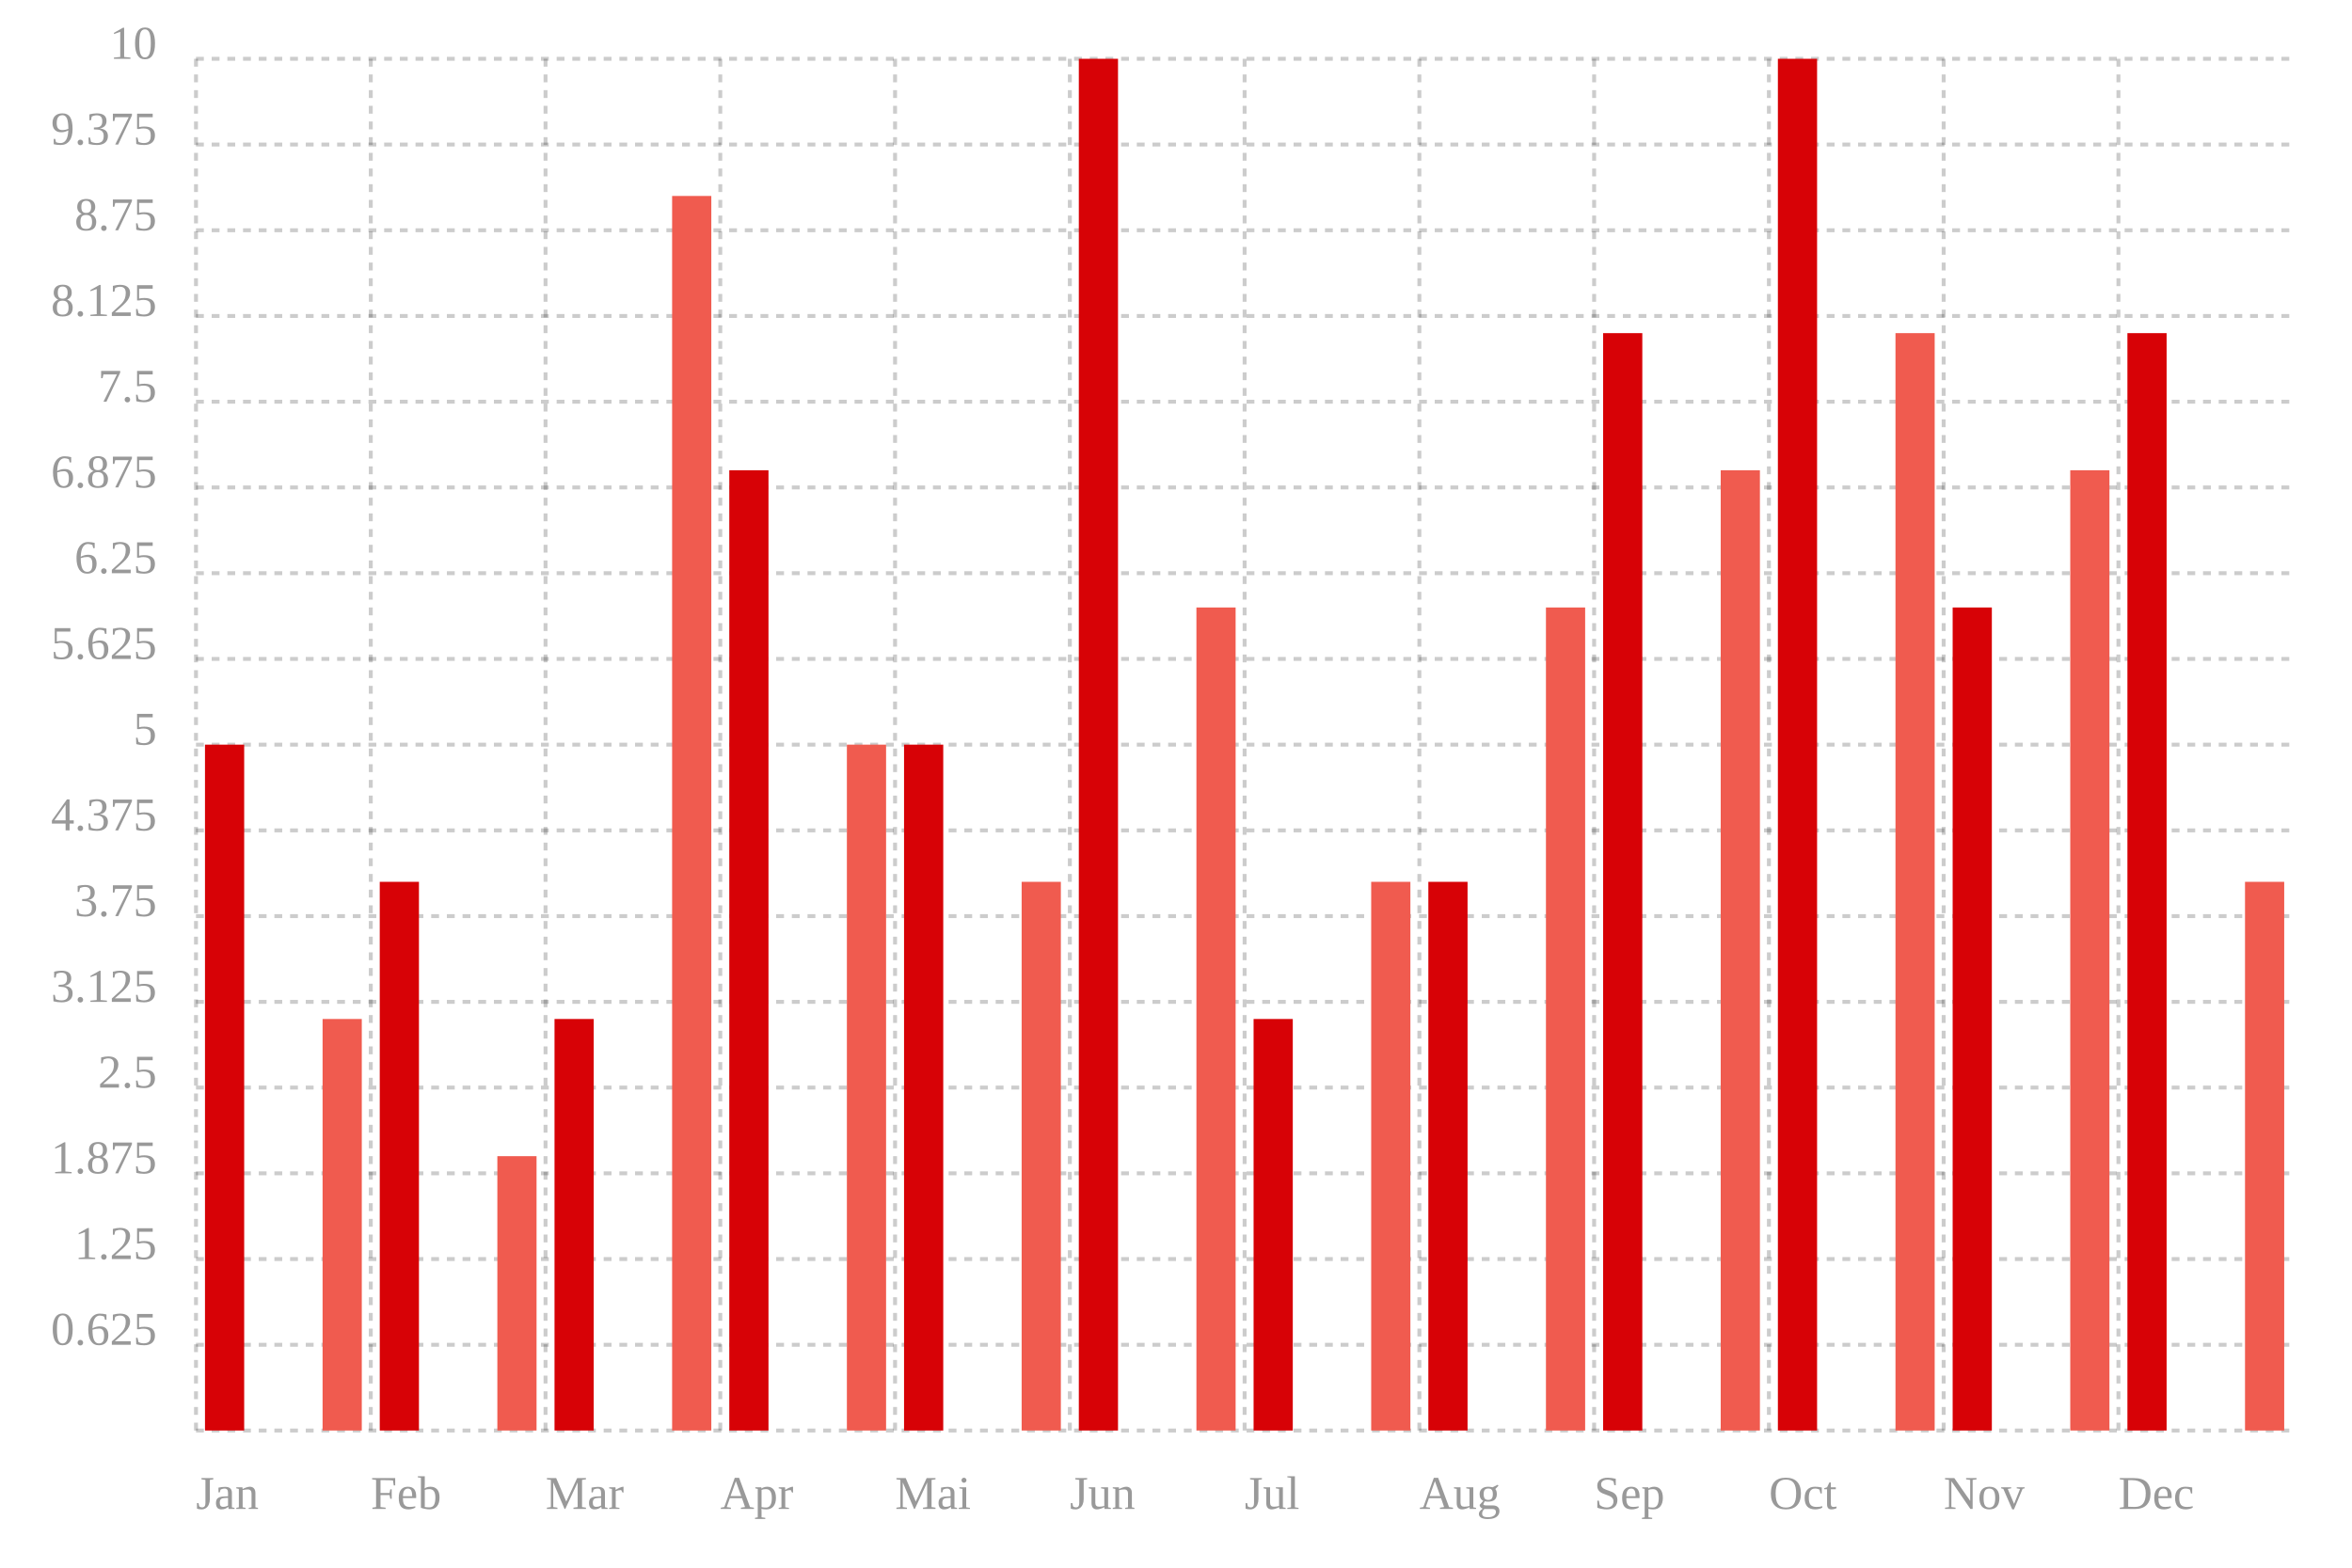
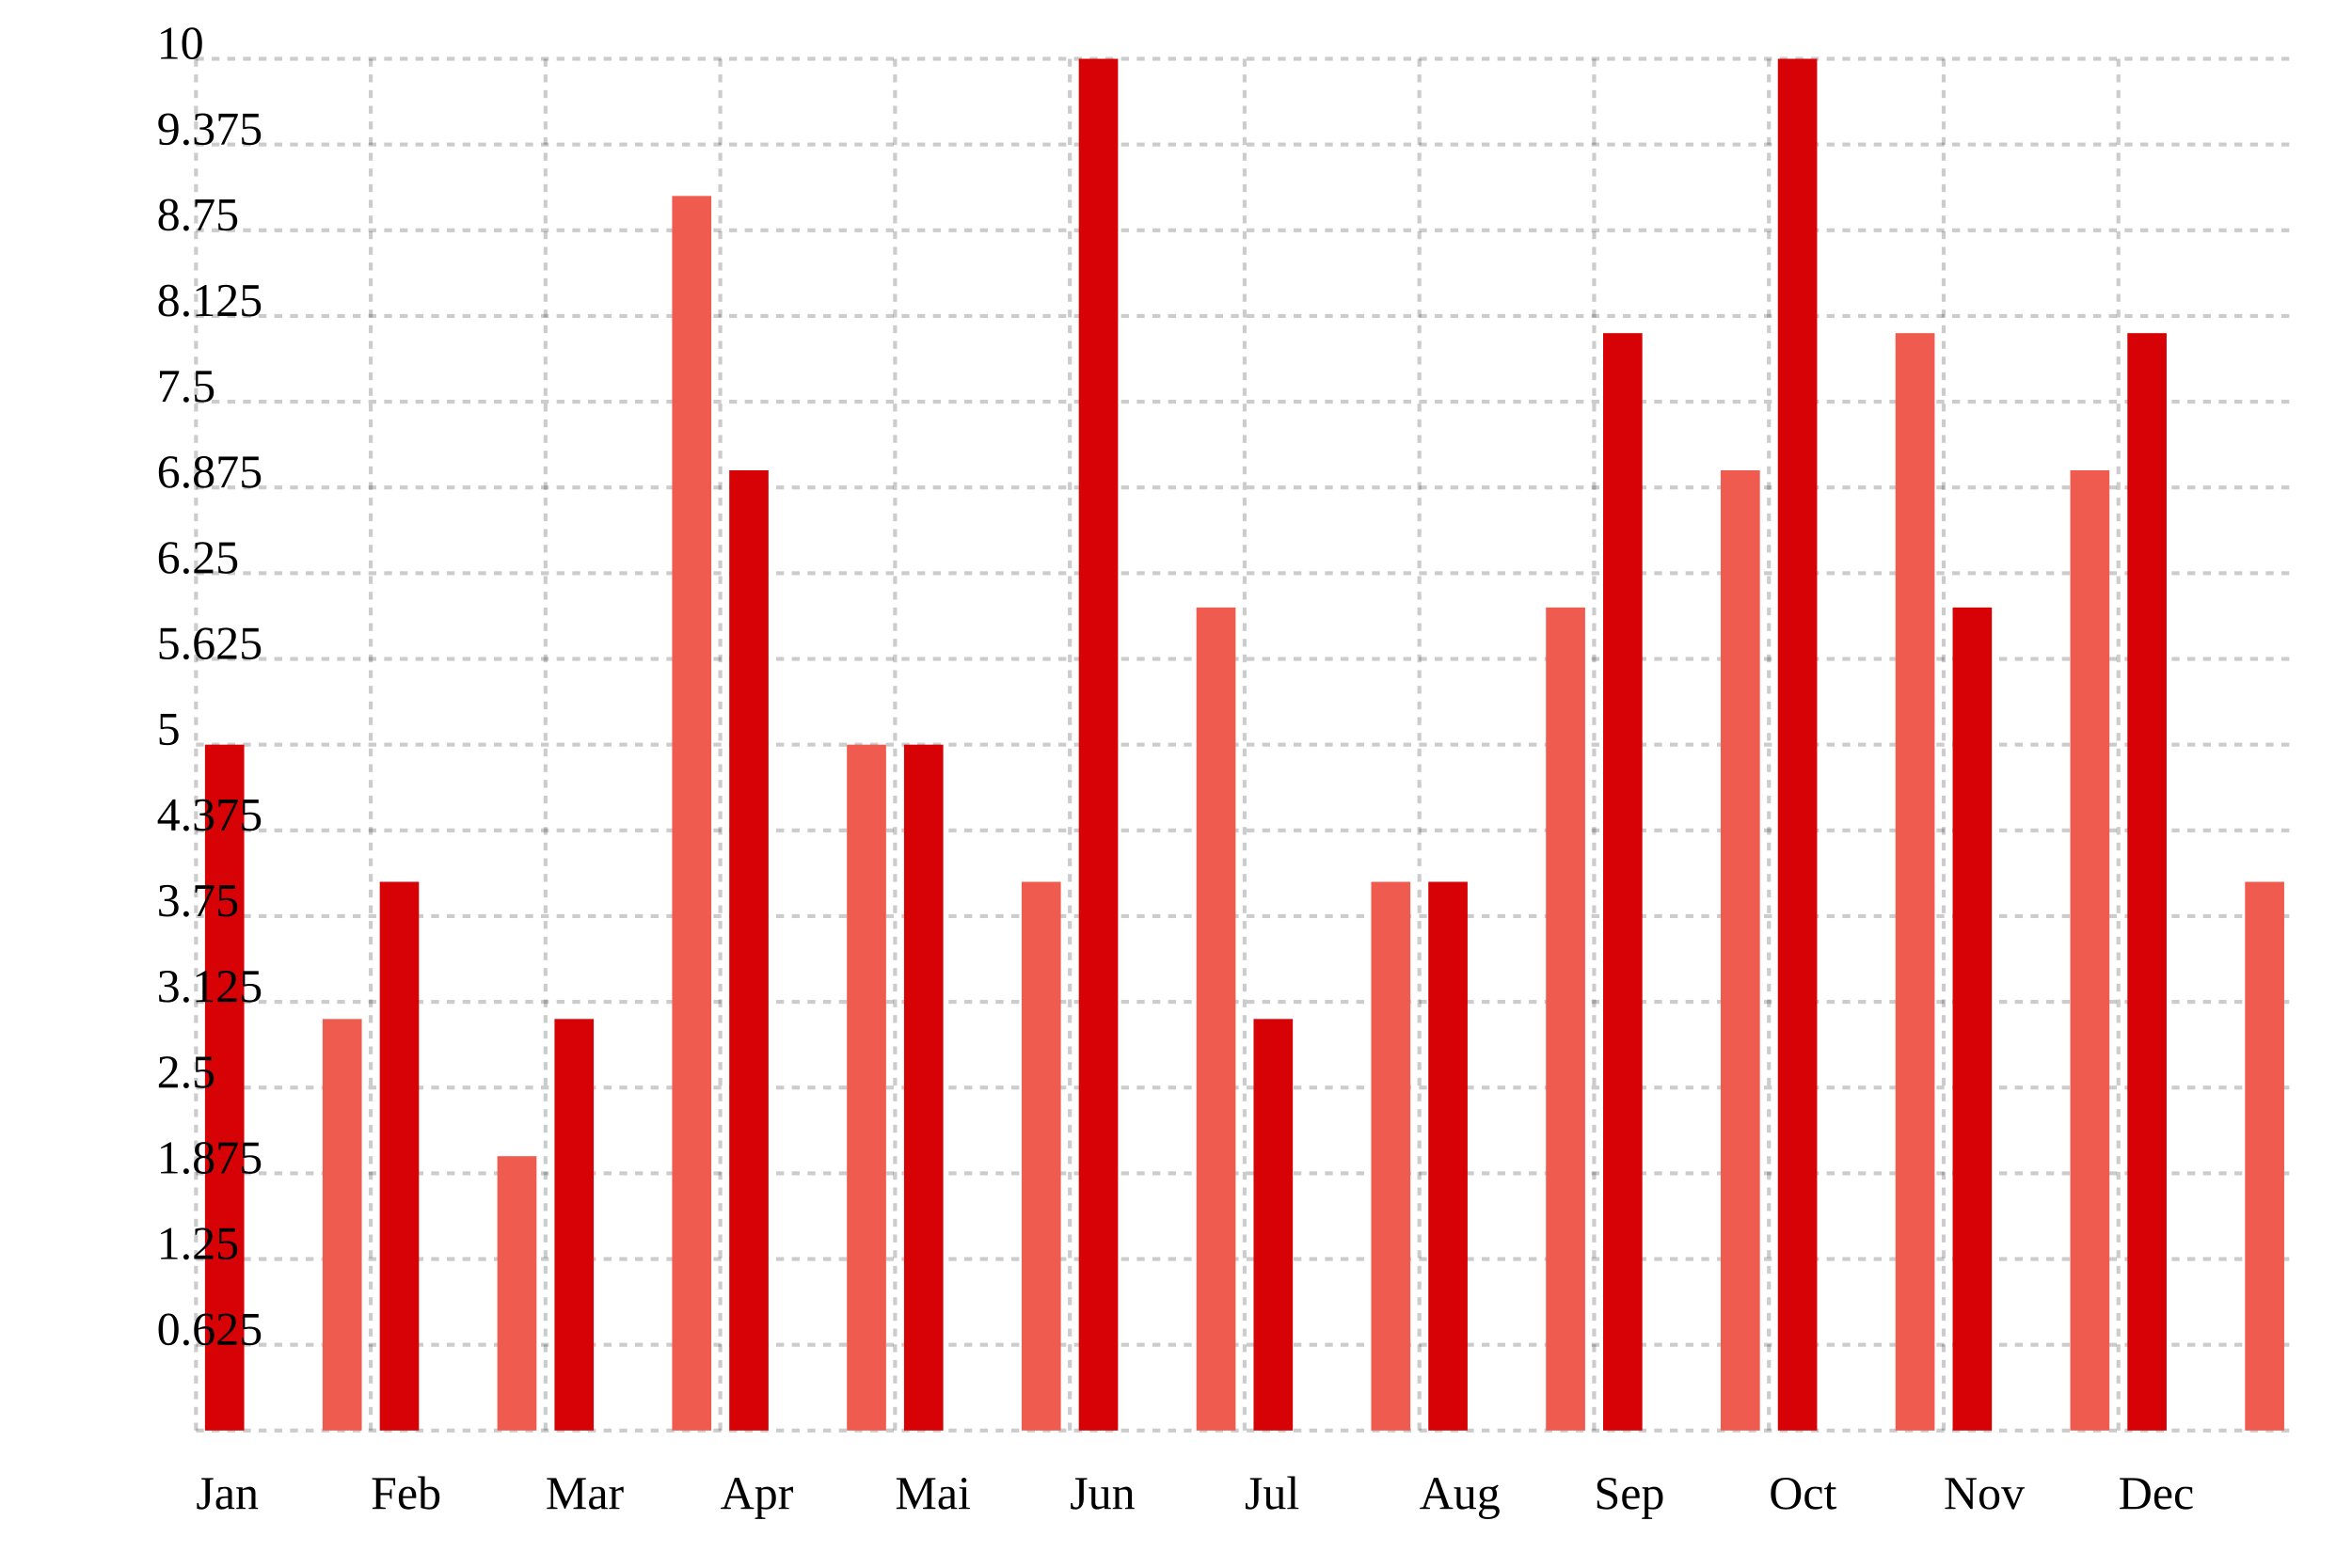
<svg xmlns="http://www.w3.org/2000/svg" xmlns:ns1="http://gionkunz.github.com/chartist-js/ct" width="600" height="400" class="ct-chart-bar" style="width: 600; height: 400">
  <g class="ct-grids">
    <line x1="50" x2="50" y1="15" y2="365" class="ct-grid ct-horizontal" style="stroke: rgba(0,0,0,.2); stroke-width: 1px; stroke-dasharray: 2px" />
    <line x1="94.583" x2="94.583" y1="15" y2="365" class="ct-grid ct-horizontal" style="stroke: rgba(0,0,0,.2); stroke-width: 1px; stroke-dasharray: 2px" />
    <line x1="139.167" x2="139.167" y1="15" y2="365" class="ct-grid ct-horizontal" style="stroke: rgba(0,0,0,.2); stroke-width: 1px; stroke-dasharray: 2px" />
    <line x1="183.75" x2="183.75" y1="15" y2="365" class="ct-grid ct-horizontal" style="stroke: rgba(0,0,0,.2); stroke-width: 1px; stroke-dasharray: 2px" />
    <line x1="228.333" x2="228.333" y1="15" y2="365" class="ct-grid ct-horizontal" style="stroke: rgba(0,0,0,.2); stroke-width: 1px; stroke-dasharray: 2px" />
    <line x1="272.917" x2="272.917" y1="15" y2="365" class="ct-grid ct-horizontal" style="stroke: rgba(0,0,0,.2); stroke-width: 1px; stroke-dasharray: 2px" />
    <line x1="317.5" x2="317.5" y1="15" y2="365" class="ct-grid ct-horizontal" style="stroke: rgba(0,0,0,.2); stroke-width: 1px; stroke-dasharray: 2px" />
    <line x1="362.083" x2="362.083" y1="15" y2="365" class="ct-grid ct-horizontal" style="stroke: rgba(0,0,0,.2); stroke-width: 1px; stroke-dasharray: 2px" />
    <line x1="406.667" x2="406.667" y1="15" y2="365" class="ct-grid ct-horizontal" style="stroke: rgba(0,0,0,.2); stroke-width: 1px; stroke-dasharray: 2px" />
    <line x1="451.25" x2="451.25" y1="15" y2="365" class="ct-grid ct-horizontal" style="stroke: rgba(0,0,0,.2); stroke-width: 1px; stroke-dasharray: 2px" />
    <line x1="495.833" x2="495.833" y1="15" y2="365" class="ct-grid ct-horizontal" style="stroke: rgba(0,0,0,.2); stroke-width: 1px; stroke-dasharray: 2px" />
    <line x1="540.417" x2="540.417" y1="15" y2="365" class="ct-grid ct-horizontal" style="stroke: rgba(0,0,0,.2); stroke-width: 1px; stroke-dasharray: 2px" />
    <line y1="365" y2="365" x1="50" x2="585" class="ct-grid ct-vertical" style="stroke: rgba(0,0,0,.2); stroke-width: 1px; stroke-dasharray: 2px" />
    <line y1="343.125" y2="343.125" x1="50" x2="585" class="ct-grid ct-vertical" style="stroke: rgba(0,0,0,.2); stroke-width: 1px; stroke-dasharray: 2px" />
    <line y1="321.25" y2="321.25" x1="50" x2="585" class="ct-grid ct-vertical" style="stroke: rgba(0,0,0,.2); stroke-width: 1px; stroke-dasharray: 2px" />
    <line y1="299.375" y2="299.375" x1="50" x2="585" class="ct-grid ct-vertical" style="stroke: rgba(0,0,0,.2); stroke-width: 1px; stroke-dasharray: 2px" />
    <line y1="277.5" y2="277.5" x1="50" x2="585" class="ct-grid ct-vertical" style="stroke: rgba(0,0,0,.2); stroke-width: 1px; stroke-dasharray: 2px" />
    <line y1="255.625" y2="255.625" x1="50" x2="585" class="ct-grid ct-vertical" style="stroke: rgba(0,0,0,.2); stroke-width: 1px; stroke-dasharray: 2px" />
    <line y1="233.75" y2="233.75" x1="50" x2="585" class="ct-grid ct-vertical" style="stroke: rgba(0,0,0,.2); stroke-width: 1px; stroke-dasharray: 2px" />
    <line y1="211.875" y2="211.875" x1="50" x2="585" class="ct-grid ct-vertical" style="stroke: rgba(0,0,0,.2); stroke-width: 1px; stroke-dasharray: 2px" />
    <line y1="190" y2="190" x1="50" x2="585" class="ct-grid ct-vertical" style="stroke: rgba(0,0,0,.2); stroke-width: 1px; stroke-dasharray: 2px" />
    <line y1="168.125" y2="168.125" x1="50" x2="585" class="ct-grid ct-vertical" style="stroke: rgba(0,0,0,.2); stroke-width: 1px; stroke-dasharray: 2px" />
    <line y1="146.25" y2="146.25" x1="50" x2="585" class="ct-grid ct-vertical" style="stroke: rgba(0,0,0,.2); stroke-width: 1px; stroke-dasharray: 2px" />
-     <line y1="124.375" y2="124.375" x1="50" x2="585" class="ct-grid ct-vertical" style="stroke: rgba(0,0,0,.2); stroke-width:1px; stroke-dasharray: 2px" />
+     <line y1="124.375" y2="124.375" x1="50" x2="585" class="ct-grid ct-vertical" style="stroke: rgba(0,0,0,.2); stroke-width: 1px; stroke-dasharray: 2px" />
    <line y1="102.5" y2="102.5" x1="50" x2="585" class="ct-grid ct-vertical" style="stroke: rgba(0,0,0,.2); stroke-width: 1px; stroke-dasharray: 2px" />
    <line y1="80.625" y2="80.625" x1="50" x2="585" class="ct-grid ct-vertical" style="stroke: rgba(0,0,0,.2); stroke-width: 1px; stroke-dasharray: 2px" />
    <line y1="58.75" y2="58.75" x1="50" x2="585" class="ct-grid ct-vertical" style="stroke: rgba(0,0,0,.2); stroke-width: 1px; stroke-dasharray: 2px" />
    <line y1="36.875" y2="36.875" x1="50" x2="585" class="ct-grid ct-vertical" style="stroke: rgba(0,0,0,.2); stroke-width: 1px; stroke-dasharray: 2px" />
    <line y1="15" y2="15" x1="50" x2="585" class="ct-grid ct-vertical" style="stroke: rgba(0,0,0,.2); stroke-width: 1px; stroke-dasharray: 2px" />
  </g>
  <g>
    <g class="ct-series ct-series-a">
      <line x1="57.292" x2="57.292" y1="365" y2="190" class="ct-bar" ns1:value="5" style="stroke: rgb(215,2,6); fill: none; stroke-width: 10px" />
      <line x1="101.875" x2="101.875" y1="365" y2="225" class="ct-bar" ns1:value="4" style="stroke: rgb(215,2,6); fill: none; stroke-width: 10px" />
      <line x1="146.458" x2="146.458" y1="365" y2="260" class="ct-bar" ns1:value="3" style="stroke: rgb(215,2,6); fill: none; stroke-width: 10px" />
      <line x1="191.042" x2="191.042" y1="365" y2="120" class="ct-bar" ns1:value="7" style="stroke: rgb(215,2,6); fill: none; stroke-width: 10px" />
      <line x1="235.625" x2="235.625" y1="365" y2="190" class="ct-bar" ns1:value="5" style="stroke: rgb(215,2,6); fill: none; stroke-width: 10px" />
      <line x1="280.208" x2="280.208" y1="365" y2="15" class="ct-bar" ns1:value="10" style="stroke: rgb(215,2,6); fill: none; stroke-width: 10px" />
      <line x1="324.792" x2="324.792" y1="365" y2="260" class="ct-bar" ns1:value="3" style="stroke: rgb(215,2,6); fill: none; stroke-width: 10px" />
      <line x1="369.375" x2="369.375" y1="365" y2="225" class="ct-bar" ns1:value="4" style="stroke: rgb(215,2,6); fill: none; stroke-width: 10px" />
      <line x1="413.958" x2="413.958" y1="365" y2="85" class="ct-bar" ns1:value="8" style="stroke: rgb(215,2,6); fill: none; stroke-width: 10px" />
      <line x1="458.542" x2="458.542" y1="365" y2="15" class="ct-bar" ns1:value="10" style="stroke: rgb(215,2,6); fill: none; stroke-width: 10px" />
      <line x1="503.125" x2="503.125" y1="365" y2="155" class="ct-bar" ns1:value="6" style="stroke: rgb(215,2,6); fill: none; stroke-width: 10px" />
      <line x1="547.708" x2="547.708" y1="365" y2="85" class="ct-bar" ns1:value="8" style="stroke: rgb(215,2,6); fill: none; stroke-width: 10px" />
    </g>
    <g class="ct-series ct-series-b">
      <line x1="87.292" x2="87.292" y1="365" y2="260" class="ct-bar" ns1:value="3" style="stroke: rgb(240,91,79); fill: none; stroke-width: 10px" />
      <line x1="131.875" x2="131.875" y1="365" y2="295" class="ct-bar" ns1:value="2" style="stroke: rgb(240,91,79); fill: none; stroke-width: 10px" />
      <line x1="176.458" x2="176.458" y1="365" y2="50" class="ct-bar" ns1:value="9" style="stroke: rgb(240,91,79); fill: none; stroke-width: 10px" />
      <line x1="221.042" x2="221.042" y1="365" y2="190" class="ct-bar" ns1:value="5" style="stroke: rgb(240,91,79); fill: none; stroke-width: 10px" />
      <line x1="265.625" x2="265.625" y1="365" y2="225" class="ct-bar" ns1:value="4" style="stroke: rgb(240,91,79); fill: none; stroke-width: 10px" />
      <line x1="310.208" x2="310.208" y1="365" y2="155" class="ct-bar" ns1:value="6" style="stroke: rgb(240,91,79); fill: none; stroke-width: 10px" />
      <line x1="354.792" x2="354.792" y1="365" y2="225" class="ct-bar" ns1:value="4" style="stroke: rgb(240,91,79); fill: none; stroke-width: 10px" />
      <line x1="399.375" x2="399.375" y1="365" y2="155" class="ct-bar" ns1:value="6" style="stroke: rgb(240,91,79); fill: none; stroke-width: 10px" />
      <line x1="443.958" x2="443.958" y1="365" y2="120" class="ct-bar" ns1:value="7" style="stroke: rgb(240,91,79); fill: none; stroke-width: 10px" />
      <line x1="488.542" x2="488.542" y1="365" y2="85" class="ct-bar" ns1:value="8" style="stroke: rgb(240,91,79); fill: none; stroke-width: 10px" />
      <line x1="533.125" x2="533.125" y1="365" y2="120" class="ct-bar" ns1:value="7" style="stroke: rgb(240,91,79); fill: none; stroke-width: 10px" />
      <line x1="577.708" x2="577.708" y1="365" y2="225" class="ct-bar" ns1:value="4" style="stroke: rgb(240,91,79); fill: none; stroke-width: 10px" />
    </g>
  </g>
  <g class="ct-labels">
-     <text x="50" y="385" width="44.583" height="20" class="ct-label ct-horizontal ct-end" style="text-anchor: start; text-align: left; justify-content: center; -webkit-justify-content: center; -webkit-box-pack: center; fill: rgba(0,0,0,.4); color: rgba(0,0,0,.4); font-size: .75rem; line-height:1">Jan</text>
-     <text x="94.583" y="385" width="44.583" height="20" class="ct-label ct-horizontal ct-end" style="text-anchor: start; text-align: left; justify-content: center; -webkit-justify-content: center; -webkit-box-pack: center; fill: rgba(0,0,0,.4); color: rgba(0,0,0,.4); font-size: .75rem; line-height: 1">Feb</text>
-     <text x="139.167" y="385" width="44.583" height="20" class="ct-label ct-horizontal ct-end" style="text-anchor: start; text-align: left; justify-content: center; -webkit-justify-content: center; -webkit-box-pack: center; fill: rgba(0,0,0,.4); color: rgba(0,0,0,.4); font-size: .75rem; line-height: 1">Mar</text>
-     <text x="183.75" y="385" width="44.583" height="20" class="ct-label ct-horizontal ct-end" style="text-anchor: start; text-align: left; justify-content: center; -webkit-justify-content: center; -webkit-box-pack: center; fill: rgba(0,0,0,.4); color: rgba(0,0,0,.4); font-size: .75rem; line-height: 1">Apr</text>
-     <text x="228.333" y="385" width="44.583" height="20" class="ct-label ct-horizontal ct-end" style="text-anchor: start; text-align: left; justify-content: center; -webkit-justify-content: center; -webkit-box-pack: center; fill: rgba(0,0,0,.4); color: rgba(0,0,0,.4); font-size: .75rem; line-height: 1">Mai</text>
-     <text x="272.917" y="385" width="44.583" height="20" class="ct-label ct-horizontal ct-end" style="text-anchor: start; text-align: left; justify-content: center; -webkit-justify-content: center; -webkit-box-pack: center; fill: rgba(0,0,0,.4); color: rgba(0,0,0,.4); font-size: .75rem; line-height: 1">Jun</text>
-     <text x="317.5" y="385" width="44.583" height="20" class="ct-label ct-horizontal ct-end" style="text-anchor: start; text-align: left; justify-content: center; -webkit-justify-content: center; -webkit-box-pack: center; fill: rgba(0,0,0,.4); color: rgba(0,0,0,.4); font-size: .75rem; line-height: 1">Jul</text>
-     <text x="362.083" y="385" width="44.583" height="20" class="ct-label ct-horizontal ct-end" style="text-anchor:start; text-align: left; justify-content: center; -webkit-justify-content: center; -webkit-box-pack: center; fill: rgba(0,0,0,.4); color: rgba(0,0,0,.4); font-size: .75rem; line-height: 1">Aug</text>
-     <text x="406.667" y="385" width="44.583" height="20" class="ct-label ct-horizontal ct-end" style="text-anchor: start; text-align: left; justify-content: center; -webkit-justify-content: center; -webkit-box-pack: center; fill: rgba(0,0,0,.4); color: rgba(0,0,0,.4); font-size: .75rem; line-height: 1">Sep</text>
-     <text x="451.25" y="385" width="44.583" height="20" class="ct-label ct-horizontal ct-end" style="text-anchor: start; text-align: left; justify-content: center; -webkit-justify-content: center; -webkit-box-pack: center; fill: rgba(0,0,0,.4); color: rgba(0,0,0,.4); font-size: .75rem; line-height: 1">Oct</text>
-     <text x="495.833" y="385" width="44.583" height="20" class="ct-label ct-horizontal ct-end" style="text-anchor: start; text-align: left; justify-content: center; -webkit-justify-content: center; -webkit-box-pack: center; fill: rgba(0,0,0,.4); color: rgba(0,0,0,.4); font-size: .75rem; line-height: 1">Nov</text>
-     <text x="540.417" y="385" width="44.583" height="20" class="ct-label ct-horizontal ct-end" style="text-anchor: start; text-align: left; justify-content:center; -webkit-justify-content: center; -webkit-box-pack: center; fill: rgba(0,0,0,.4); color: rgba(0,0,0,.4); font-size: .75rem; line-height: 1">Dec</text>
-     <text y="365" x="40" height="21.875" width="30" class="ct-label ct-vertical ct-start" style="text-anchor: end; text-align: right; fill: rgba(0,0,0,.4); color: rgba(0,0,0,.4); font-size: .75rem; line-height: 1" />
-     <text y="343.125" x="40" height="21.875" width="30" class="ct-label ct-vertical ct-start" style="text-anchor: end; text-align: right; fill: rgba(0,0,0,.4); color: rgba(0,0,0,.4); font-size: .75rem; line-height: 1">0.625</text>
-     <text y="321.25" x="40" height="21.875" width="30" class="ct-label ct-vertical ct-start" style="text-anchor: end; text-align: right; fill: rgba(0,0,0,.4);color: rgba(0,0,0,.4); font-size: .75rem; line-height: 1">1.25</text>
-     <text y="299.375" x="40" height="21.875" width="30" class="ct-label ct-vertical ct-start" style="text-anchor: end; text-align: right; fill: rgba(0,0,0,.4); color: rgba(0,0,0,.4); font-size: .75rem; line-height: 1">1.875</text>
-     <text y="277.5" x="40" height="21.875" width="30" class="ct-label ct-vertical ct-start" style="text-anchor: end; text-align: right; fill: rgba(0,0,0,.4); color: rgba(0,0,0,.4); font-size: .75rem; line-height: 1">2.5</text>
-     <text y="255.625" x="40" height="21.875" width="30" class="ct-label ct-vertical ct-start" style="text-anchor: end; text-align: right; fill: rgba(0,0,0,.4); color: rgba(0,0,0,.4); font-size: .75rem; line-height: 1">3.125</text>
-     <text y="233.75" x="40" height="21.875" width="30" class="ct-label ct-vertical ct-start" style="text-anchor: end; text-align: right; fill: rgba(0,0,0,.4); color: rgba(0,0,0,.4); font-size: .75rem; line-height: 1">3.75</text>
-     <text y="211.875" x="40" height="21.875" width="30" class="ct-label ct-vertical ct-start" style="text-anchor: end; text-align: right; fill: rgba(0,0,0,.4); color: rgba(0,0,0,.4); font-size: .75rem; line-height: 1">4.375</text>
-     <text y="190" x="40" height="21.875" width="30" class="ct-label ct-vertical ct-start" style="text-anchor: end; text-align: right; fill: rgba(0,0,0,.4); color: rgba(0,0,0,.4); font-size: .75rem; line-height: 1">5</text>
-     <text y="168.125" x="40" height="21.875" width="30" class="ct-label ct-vertical ct-start" style="text-anchor: end; text-align: right; fill: rgba(0,0,0,.4); color: rgba(0,0,0,.4); font-size: .75rem; line-height: 1">5.625</text>
-     <text y="146.25" x="40" height="21.875" width="30" class="ct-label ct-vertical ct-start" style="text-anchor: end; text-align: right; fill: rgba(0,0,0,.4); color: rgba(0,0,0,.4); font-size: .75rem; line-height: 1">6.25</text>
-     <text y="124.375" x="40" height="21.875" width="30" class="ct-label ct-vertical ct-start" style="text-anchor: end; text-align: right; fill: rgba(0,0,0,.4); color: rgba(0,0,0,.4); font-size: .75rem; line-height: 1">6.875</text>
-     <text y="102.5" x="40" height="21.875" width="30" class="ct-label ct-vertical ct-start" style="text-anchor: end; text-align: right; fill: rgba(0,0,0,.4); color: rgba(0,0,0,.4); font-size: .75rem; line-height: 1">7.5</text>
-     <text y="80.625" x="40" height="21.875" width="30" class="ct-label ct-vertical ct-start" style="text-anchor: end; text-align: right; fill: rgba(0,0,0,.4); color: rgba(0,0,0,.4); font-size: .75rem; line-height: 1">8.125</text>
-     <text y="58.75" x="40" height="21.875" width="30" class="ct-label ct-vertical ct-start" style="text-anchor: end; text-align: right; fill: rgba(0,0,0,.4); color: rgba(0,0,0,.4); font-size: .75rem; line-height: 1">8.75</text>
-     <text y="36.875" x="40" height="21.875" width="30" class="ct-label ct-vertical ct-start" style="text-anchor: end; text-align: right; fill: rgba(0,0,0,.4); color: rgba(0,0,0,.4); font-size: .75rem; line-height: 1">9.375</text>
-     <text y="15" x="40" height="30" width="30" class="ct-label ct-vertical ct-start" style="text-anchor: end; text-align: right; fill: rgba(0,0,0,.4); color: rgba(0,0,0,.4); font-size: .75rem;line-height: 1">10</text>
+     <text x="50" y="385" width="44.583" height="20" class="ct-label ct-horizontal ct-end">Jan</text>
+     <text x="94.583" y="385" width="44.583" height="20" class="ct-label ct-horizontal ct-end">Feb</text>
+     <text x="139.167" y="385" width="44.583" height="20" class="ct-label ct-horizontal ct-end">Mar</text>
+     <text x="183.75" y="385" width="44.583" height="20" class="ct-label ct-horizontal ct-end">Apr</text>
+     <text x="228.333" y="385" width="44.583" height="20" class="ct-label ct-horizontal ct-end">Mai</text>
+     <text x="272.917" y="385" width="44.583" height="20" class="ct-label ct-horizontal ct-end">Jun</text>
+     <text x="317.5" y="385" width="44.583" height="20" class="ct-label ct-horizontal ct-end">Jul</text>
+     <text x="362.083" y="385" width="44.583" height="20" class="ct-label ct-horizontal ct-end">Aug</text>
+     <text x="406.667" y="385" width="44.583" height="20" class="ct-label ct-horizontal ct-end">Sep</text>
+     <text x="451.25" y="385" width="44.583" height="20" class="ct-label ct-horizontal ct-end">Oct</text>
+     <text x="495.833" y="385" width="44.583" height="20" class="ct-label ct-horizontal ct-end">Nov</text>
+     <text x="540.417" y="385" width="44.583" height="20" class="ct-label ct-horizontal ct-end">Dec</text>
+     <text y="365" x="40" height="21.875" width="30" class="ct-label ct-vertical ct-start" />
+     <text y="343.125" x="40" height="21.875" width="30" class="ct-label ct-vertical ct-start">0.625</text>
+     <text y="321.25" x="40" height="21.875" width="30" class="ct-label ct-vertical ct-start">1.25</text>
+     <text y="299.375" x="40" height="21.875" width="30" class="ct-label ct-vertical ct-start">1.875</text>
+     <text y="277.5" x="40" height="21.875" width="30" class="ct-label ct-vertical ct-start">2.5</text>
+     <text y="255.625" x="40" height="21.875" width="30" class="ct-label ct-vertical ct-start">3.125</text>
+     <text y="233.75" x="40" height="21.875" width="30" class="ct-label ct-vertical ct-start">3.75</text>
+     <text y="211.875" x="40" height="21.875" width="30" class="ct-label ct-vertical ct-start">4.375</text>
+     <text y="190" x="40" height="21.875" width="30" class="ct-label ct-vertical ct-start">5</text>
+     <text y="168.125" x="40" height="21.875" width="30" class="ct-label ct-vertical ct-start">5.625</text>
+     <text y="146.25" x="40" height="21.875" width="30" class="ct-label ct-vertical ct-start">6.25</text>
+     <text y="124.375" x="40" height="21.875" width="30" class="ct-label ct-vertical ct-start">6.875</text>
+     <text y="102.5" x="40" height="21.875" width="30" class="ct-label ct-vertical ct-start">7.5</text>
+     <text y="80.625" x="40" height="21.875" width="30" class="ct-label ct-vertical ct-start">8.125</text>
+     <text y="58.75" x="40" height="21.875" width="30" class="ct-label ct-vertical ct-start">8.75</text>
+     <text y="36.875" x="40" height="21.875" width="30" class="ct-label ct-vertical ct-start">9.375</text>
+     <text y="15" x="40" height="30" width="30" class="ct-label ct-vertical ct-start">10</text>
  </g>
</svg>
